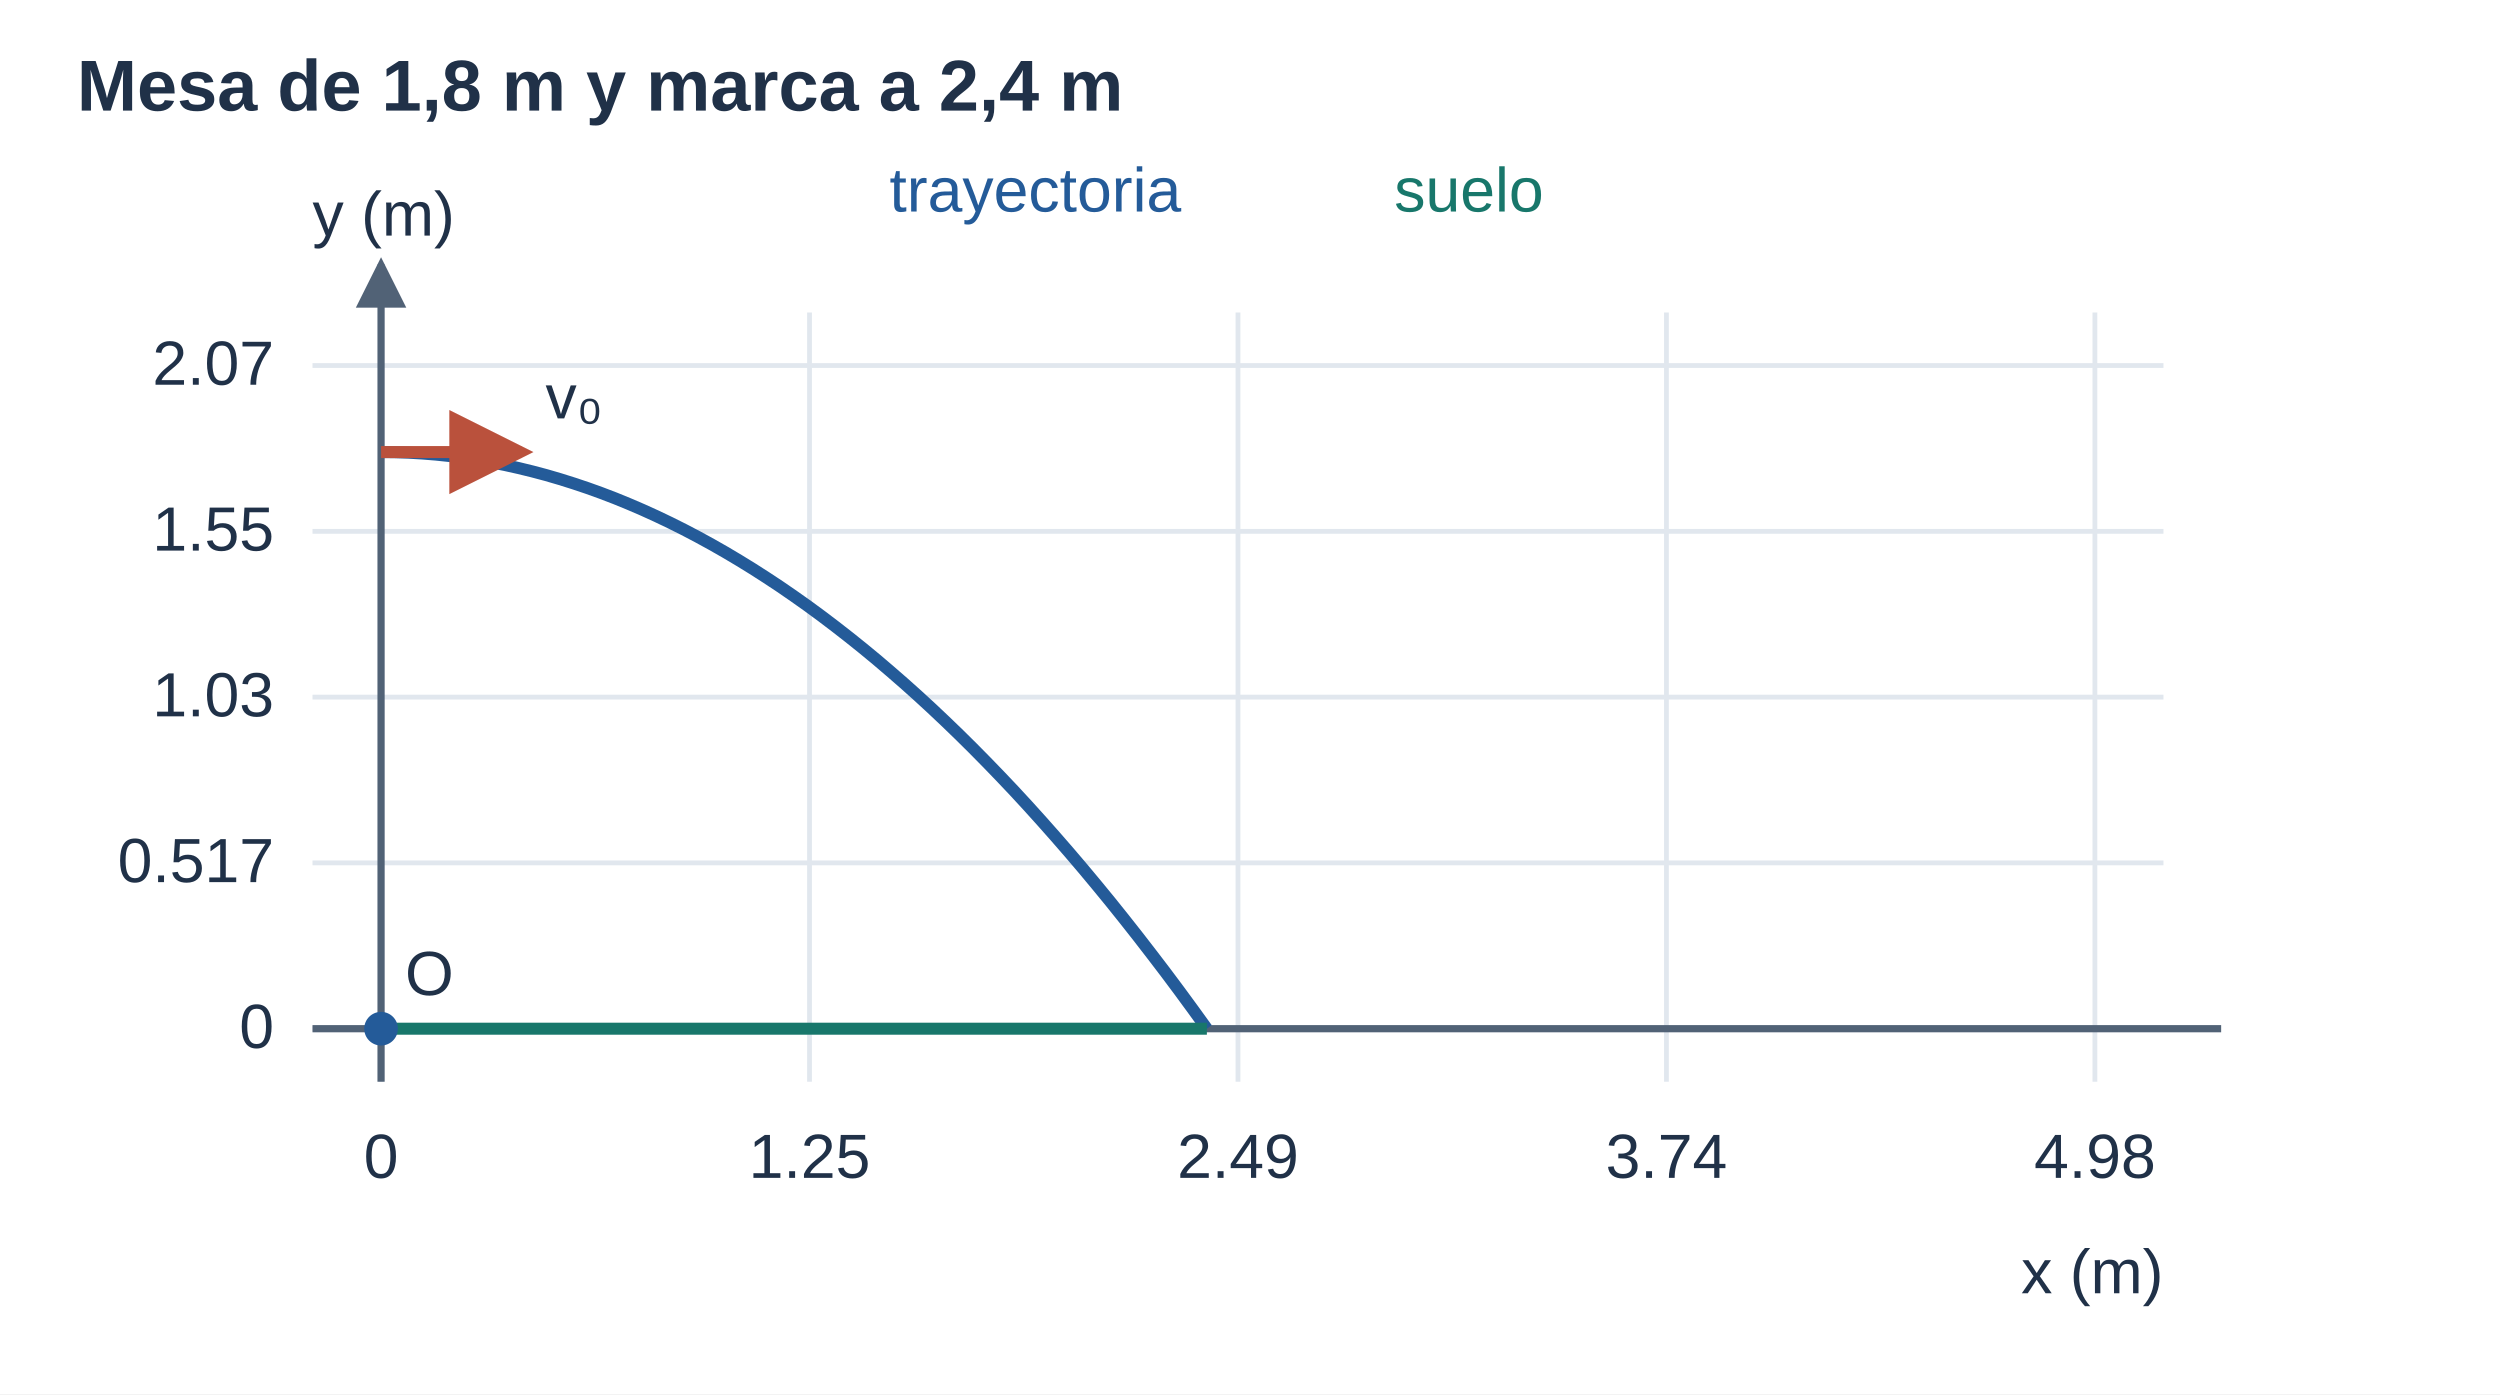
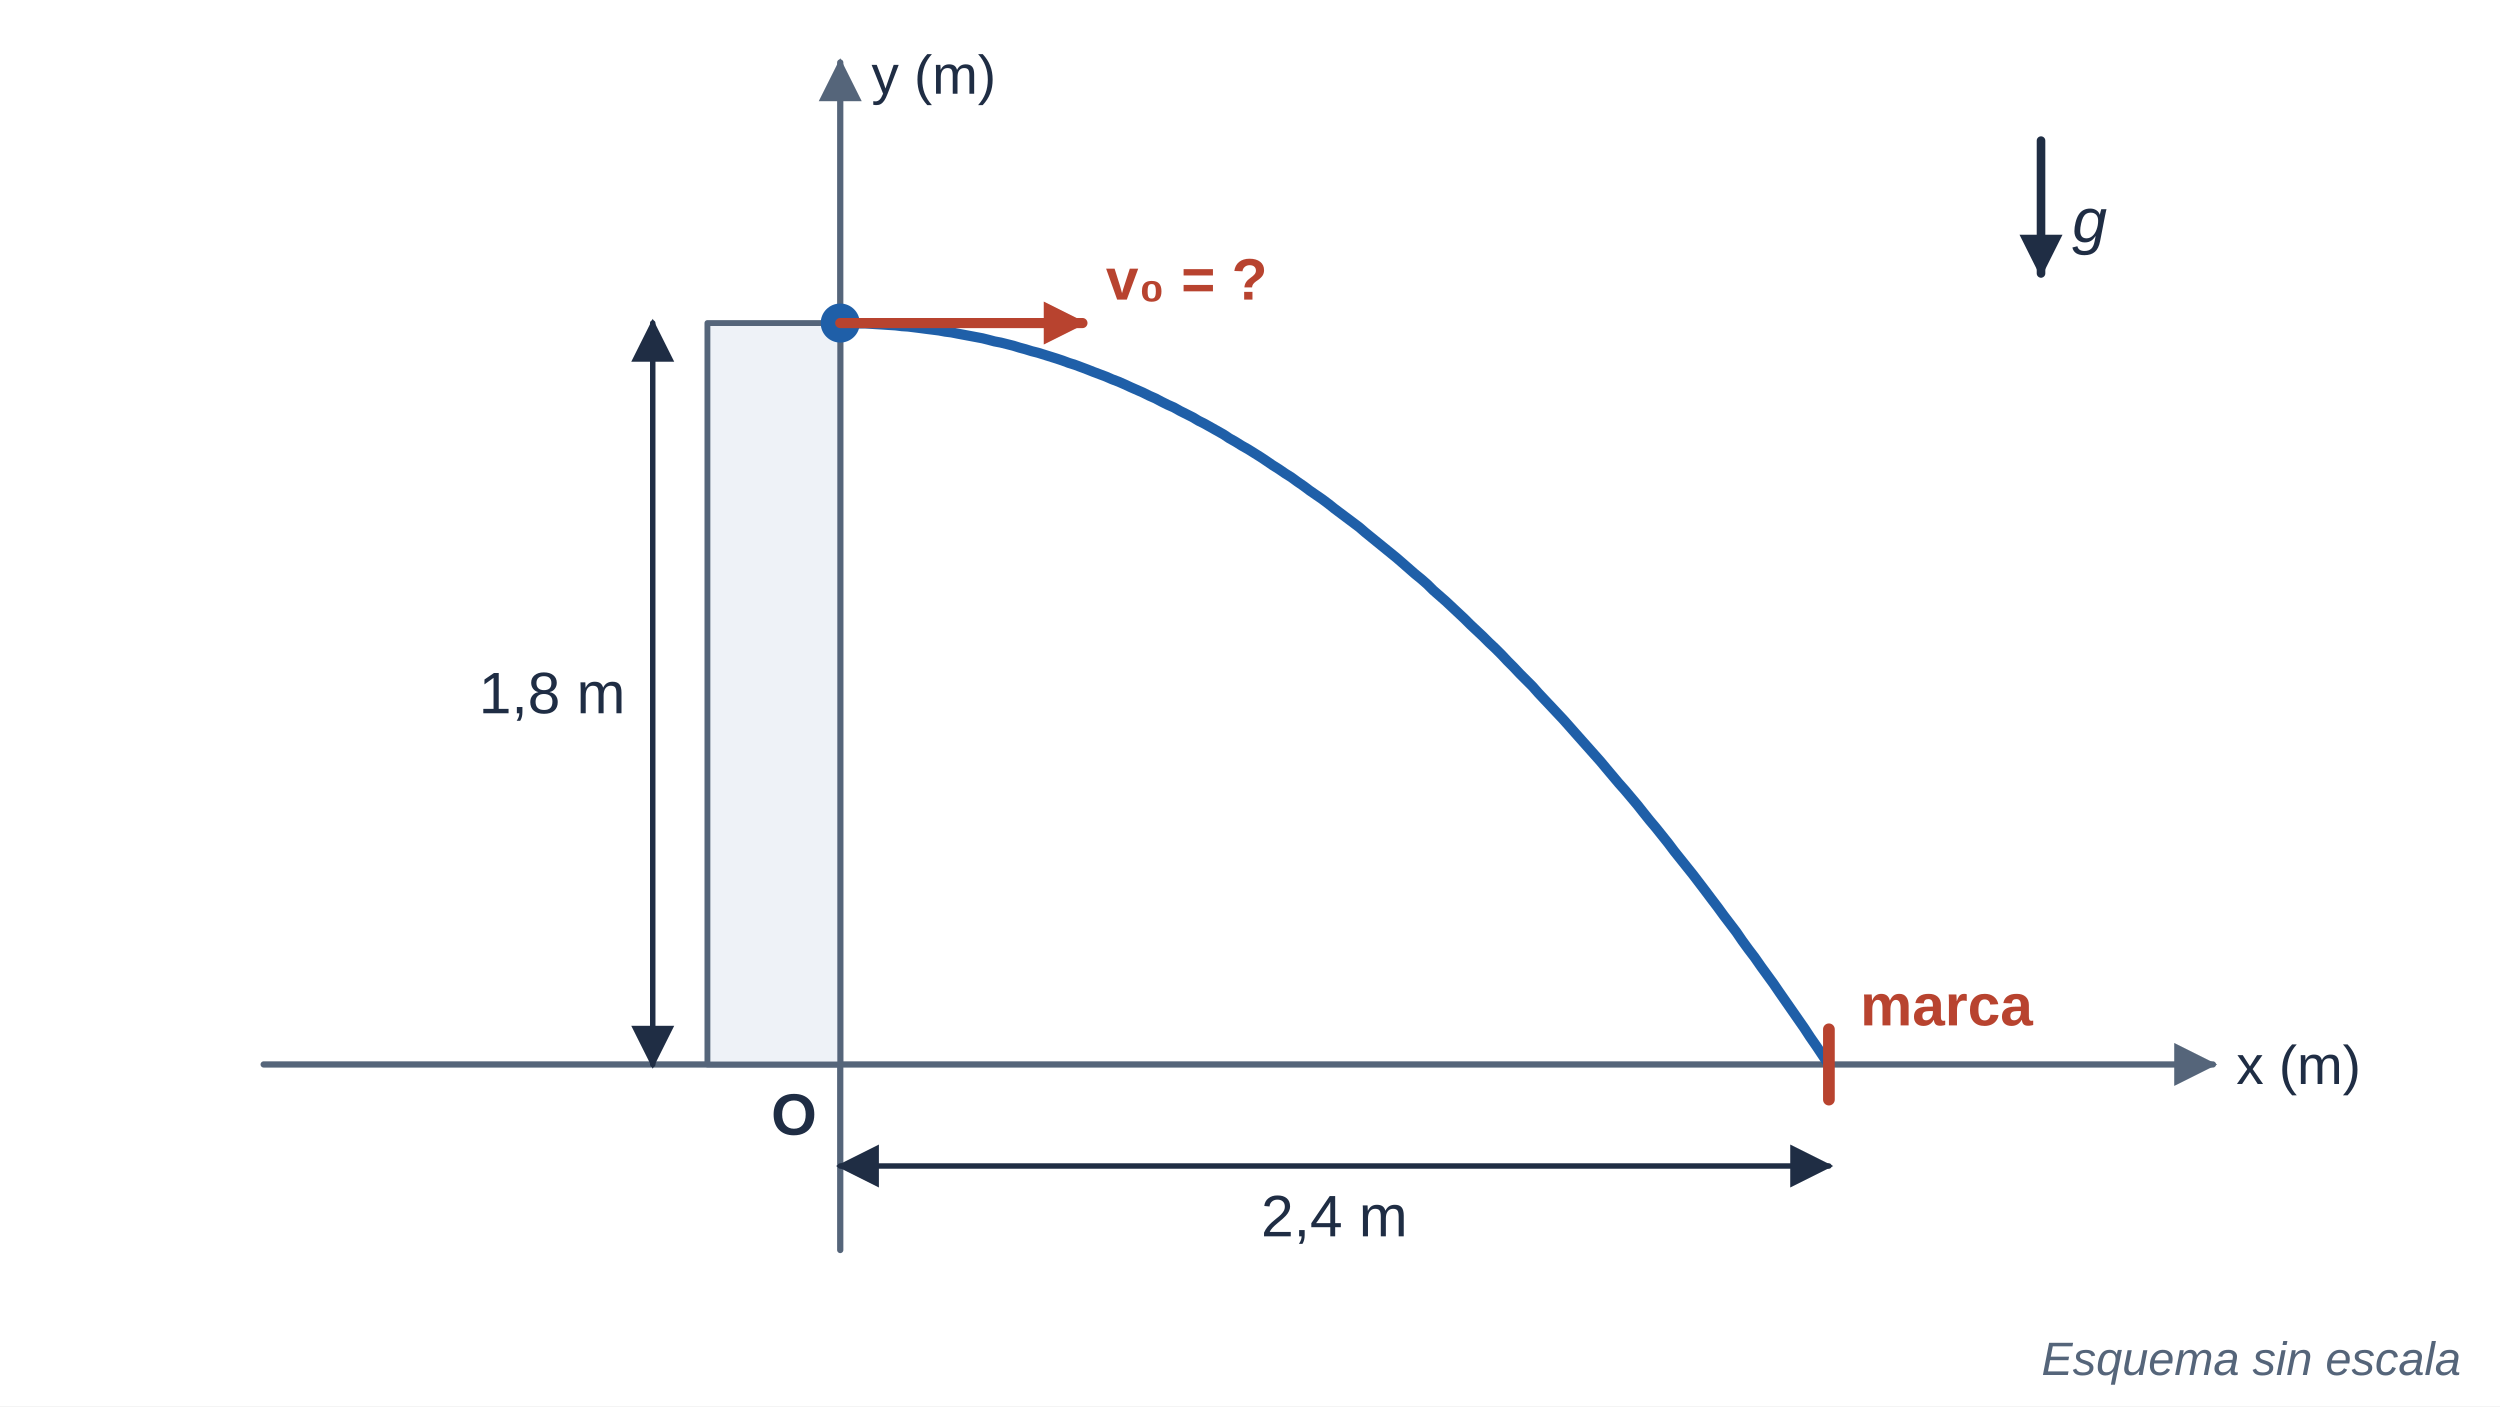
- <svg xmlns="http://www.w3.org/2000/svg" viewBox="0 0 520 290" role="img" aria-labelledby="title desc" style="max-width:100%;height:auto">
+ <svg xmlns="http://www.w3.org/2000/svg" viewBox="0 0 640 360" role="img" aria-labelledby="title desc" style="max-width:100%;height:auto">
  <defs>
-     <marker id="arrow" markerWidth="7" markerHeight="7" refX="6" refY="3.5" orient="auto-start-reverse">
-       <path d="M0 0 L7 3.5 L0 7Z" fill="context-stroke" />
+     <marker id="ah-blue" viewBox="0 0 10 10" refX="9" refY="5" markerWidth="11" markerHeight="11" markerUnits="userSpaceOnUse" orient="auto-start-reverse">
+       <path d="M0 0L10 5L0 10Z" fill="#1f5fa8" />
+     </marker>
+     <marker id="ah-red" viewBox="0 0 10 10" refX="9" refY="5" markerWidth="11" markerHeight="11" markerUnits="userSpaceOnUse" orient="auto-start-reverse">
+       <path d="M0 0L10 5L0 10Z" fill="#b8432f" />
+     </marker>
+     <marker id="ah-green" viewBox="0 0 10 10" refX="9" refY="5" markerWidth="11" markerHeight="11" markerUnits="userSpaceOnUse" orient="auto-start-reverse">
+       <path d="M0 0L10 5L0 10Z" fill="#16756a" />
+     </marker>
+     <marker id="ah-purple" viewBox="0 0 10 10" refX="9" refY="5" markerWidth="11" markerHeight="11" markerUnits="userSpaceOnUse" orient="auto-start-reverse">
+       <path d="M0 0L10 5L0 10Z" fill="#6d4fb0" />
+     </marker>
+     <marker id="ah-muted" viewBox="0 0 10 10" refX="9" refY="5" markerWidth="11" markerHeight="11" markerUnits="userSpaceOnUse" orient="auto-start-reverse">
+       <path d="M0 0L10 5L0 10Z" fill="#55657a" />
+     </marker>
+     <marker id="ah-ink" viewBox="0 0 10 10" refX="9" refY="5" markerWidth="11" markerHeight="11" markerUnits="userSpaceOnUse" orient="auto-start-reverse">
+       <path d="M0 0L10 5L0 10Z" fill="#1f2d44" />
    </marker>
  </defs>
-   <rect width="100%" height="100%" fill="white" />
-   <g font-family="Arial,sans-serif" font-size="13" fill="#203148">
-     <text x="16" y="23" font-size="15" font-weight="bold">Mesa de 1,8 m y marca a 2,4 m</text>
-     <path d="M79.26 65V225 M65 213.97H450" stroke="#e1e7ee" fill="none" />
-     <text x="79.26" y="245" text-anchor="middle">0</text>
-     <text x="57" y="217.97" text-anchor="end">0</text>
-     <path d="M168.38 65V225 M65 179.48H450" stroke="#e1e7ee" fill="none" />
-     <text x="168.38" y="245" text-anchor="middle">1.25</text>
-     <text x="57" y="183.48" text-anchor="end">0.517</text>
-     <path d="M257.50 65V225 M65 145.00H450" stroke="#e1e7ee" fill="none" />
-     <text x="257.50" y="245" text-anchor="middle">2.49</text>
-     <text x="57" y="149.00" text-anchor="end">1.03</text>
-     <path d="M346.62 65V225 M65 110.52H450" stroke="#e1e7ee" fill="none" />
-     <text x="346.62" y="245" text-anchor="middle">3.74</text>
-     <text x="57" y="114.52" text-anchor="end">1.55</text>
-     <path d="M435.74 65V225 M65 76.03H450" stroke="#e1e7ee" fill="none" />
-     <text x="435.74" y="245" text-anchor="middle">4.98</text>
-     <text x="57" y="80.03" text-anchor="end">2.07</text>
-     <path d="M65 213.97H462 M79.26 225V55" stroke="#516276" stroke-width="1.5" fill="none" marker-end="url(#arrow)" />
-     <text x="450" y="269" text-anchor="end">x (m)</text>
-     <text x="65" y="49">y (m)</text>
-     <polyline points="79.26,94.03 82.12,94.06 84.98,94.16 87.85,94.33 90.71,94.56 93.57,94.86 96.44,95.22 99.30,95.66 102.16,96.16 105.02,96.72 107.89,97.36 110.75,98.06 113.61,98.82 116.48,99.66 119.34,100.56 122.20,101.52 125.06,102.55 127.93,103.65 130.79,104.82 133.65,106.05 136.51,107.35 139.38,108.72 142.24,110.15 145.10,111.65 147.97,113.22 150.83,114.85 153.69,116.55 156.55,118.31 159.42,120.15 162.28,122.04 165.14,124.01 168.01,126.04 170.87,128.14 173.73,130.31 176.59,132.54 179.46,134.84 182.32,137.20 185.18,139.64 188.04,142.13 190.91,144.70 193.77,147.33 196.63,150.03 199.50,152.80 202.36,155.63 205.22,158.53 208.08,161.49 210.95,164.52 213.81,167.62 216.67,170.79 219.53,174.02 222.40,177.32 225.26,180.68 228.12,184.11 230.99,187.61 233.85,191.18 236.71,194.81 239.57,198.51 242.44,202.27 245.30,206.10 248.16,210.00 251.03,213.97" fill="none" stroke="#245b99" stroke-width="2.5" />
-     <text x="185" y="44" fill="#245b99">trayectoria</text>
-     <polyline points="79.26,213.97 251.03,213.97" fill="none" stroke="#18776b" stroke-width="2.5" />
-     <text x="290" y="44" fill="#18776b">suelo</text>
-     <path d="M79.26,94.03 L108.46,94.03" stroke="#ba513c" stroke-width="2.5" marker-end="url(#arrow)" />
-     <text x="113.46" y="87.03">v₀</text>
-     <circle cx="79.26" cy="213.97" r="3.5" fill="#245b99" />
-     <text x="84.26" y="206.97">O</text>
+   <rect width="640" height="360" fill="#ffffff" />
+   <g font-family="Arial, Helvetica, sans-serif" font-size="15" fill="#1f2d44" stroke-linecap="round" stroke-linejoin="round">
+     <text x="209.1" y="290.5" text-anchor="end" font-weight="bold">O</text>
+     <path d="M67.5 272.5L566.5 272.5" fill="none" stroke="#55657a" stroke-width="1.6" marker-end="url(#ah-muted)" />
+     <path d="M215.1 320.0L215.1 16.0" fill="none" stroke="#55657a" stroke-width="1.6" marker-end="url(#ah-muted)" />
+     <text x="572.5" y="277.5" font-size="14">x (m)</text>
+     <text x="223.1" y="24.0" font-size="14">y (m)</text>
+     <rect x="181.1" y="82.7" width="34" height="189.8" fill="#eef2f7" stroke="#55657a" stroke-width="1.5" />
+     <path d="M167.1 272.5L167.1 82.7" fill="none" stroke="#1f2d44" stroke-width="1.4" marker-start="url(#ah-ink)" marker-end="url(#ah-ink)" />
+     <text x="160.1" y="182.6" text-anchor="end" stroke="#ffffff" stroke-width="4" paint-order="stroke">1,8 m</text>
+     <polyline points="215.1,82.7 216.7,82.7 218.3,82.8 219.8,82.8 221.4,82.8 223.0,82.9 224.6,83.0 226.2,83.1 227.7,83.2 229.3,83.3 230.9,83.5 232.5,83.6 234.1,83.8 235.7,84.0 237.2,84.2 238.8,84.4 240.4,84.6 242.0,84.9 243.6,85.1 245.1,85.4 246.7,85.7 248.3,86.0 249.9,86.3 251.5,86.6 253.1,87.0 254.6,87.4 256.2,87.7 257.8,88.1 259.4,88.5 261.0,89.0 262.5,89.4 264.1,89.9 265.7,90.3 267.3,90.8 268.9,91.3 270.5,91.8 272.0,92.3 273.6,92.9 275.2,93.4 276.8,94.0 278.4,94.6 279.9,95.2 281.5,95.8 283.1,96.4 284.7,97.1 286.3,97.7 287.9,98.4 289.4,99.1 291.0,99.8 292.6,100.5 294.2,101.3 295.8,102.0 297.3,102.8 298.9,103.6 300.5,104.3 302.1,105.2 303.7,106.0 305.3,106.8 306.8,107.7 308.4,108.5 310.0,109.4 311.6,110.3 313.2,111.2 314.7,112.2 316.3,113.1 317.9,114.1 319.5,115.0 321.1,116.0 322.7,117.0 324.2,118.0 325.8,119.1 327.4,120.1 329.0,121.2 330.6,122.2 332.1,123.3 333.7,124.4 335.3,125.6 336.9,126.7 338.5,127.8 340.1,129.0 341.6,130.2 343.2,131.4 344.8,132.6 346.4,133.8 348.0,135.0 349.5,136.3 351.1,137.6 352.7,138.9 354.3,140.2 355.9,141.5 357.5,142.8 359.0,144.1 360.6,145.5 362.2,146.9 363.8,148.2 365.4,149.6 366.9,151.1 368.5,152.5 370.1,153.9 371.7,155.4 373.3,156.9 374.9,158.4 376.4,159.9 378.0,161.4 379.6,162.9 381.2,164.5 382.8,166.0 384.4,167.6 385.9,169.2 387.5,170.8 389.1,172.5 390.7,174.1 392.3,175.7 393.8,177.4 395.4,179.1 397.0,180.8 398.6,182.5 400.2,184.2 401.8,186.0 403.3,187.7 404.9,189.5 406.5,191.3 408.1,193.1 409.7,194.9 411.2,196.7 412.8,198.6 414.4,200.5 416.0,202.3 417.6,204.2 419.2,206.1 420.7,208.0 422.3,210.0 423.9,211.9 425.5,213.9 427.1,215.9 428.6,217.9 430.2,219.9 431.8,221.9 433.4,223.9 435.0,226.0 436.6,228.1 438.1,230.1 439.7,232.2 441.3,234.4 442.9,236.5 444.5,238.6 446.0,240.8 447.6,243.0 449.2,245.1 450.8,247.4 452.4,249.6 454.0,251.8 455.5,254.0 457.1,256.3 458.7,258.6 460.3,260.9 461.9,263.2 463.4,265.5 465.0,267.8 466.6,270.2 468.2,272.6" fill="none" stroke="#1f5fa8" stroke-width="2.6" />
+     <circle cx="215.1" cy="82.7" r="5" fill="#1f5fa8" />
+     <path d="M215.1 82.7L277.1 82.7" fill="none" stroke="#b8432f" stroke-width="2.6" marker-end="url(#ah-red)" />
+     <text x="283.1" y="76.7" fill="#b8432f" font-weight="bold" stroke="#ffffff" stroke-width="4" paint-order="stroke">v₀ = ?</text>
+     <path d="M522.5 36.0L522.5 70.0" fill="none" stroke="#1f2d44" stroke-width="2.2" marker-end="url(#ah-ink)" />
+     <text x="530.5" y="62.0" font-size="16" font-style="italic">g</text>
+     <path d="M468.2 263.5L468.2 281.5" fill="none" stroke="#b8432f" stroke-width="3" />
+     <text x="476.2" y="262.5" fill="#b8432f" font-weight="bold" stroke="#ffffff" stroke-width="4" paint-order="stroke">marca</text>
+     <path d="M215.1 298.5L468.2 298.5" fill="none" stroke="#1f2d44" stroke-width="1.4" marker-start="url(#ah-ink)" marker-end="url(#ah-ink)" />
+     <text x="341.6" y="316.5" text-anchor="middle" stroke="#ffffff" stroke-width="4" paint-order="stroke">2,4 m</text>
+     <text x="630.0" y="352.0" text-anchor="end" fill="#55657a" font-size="12" font-style="italic">Esquema sin escala</text>
  </g>
</svg>
